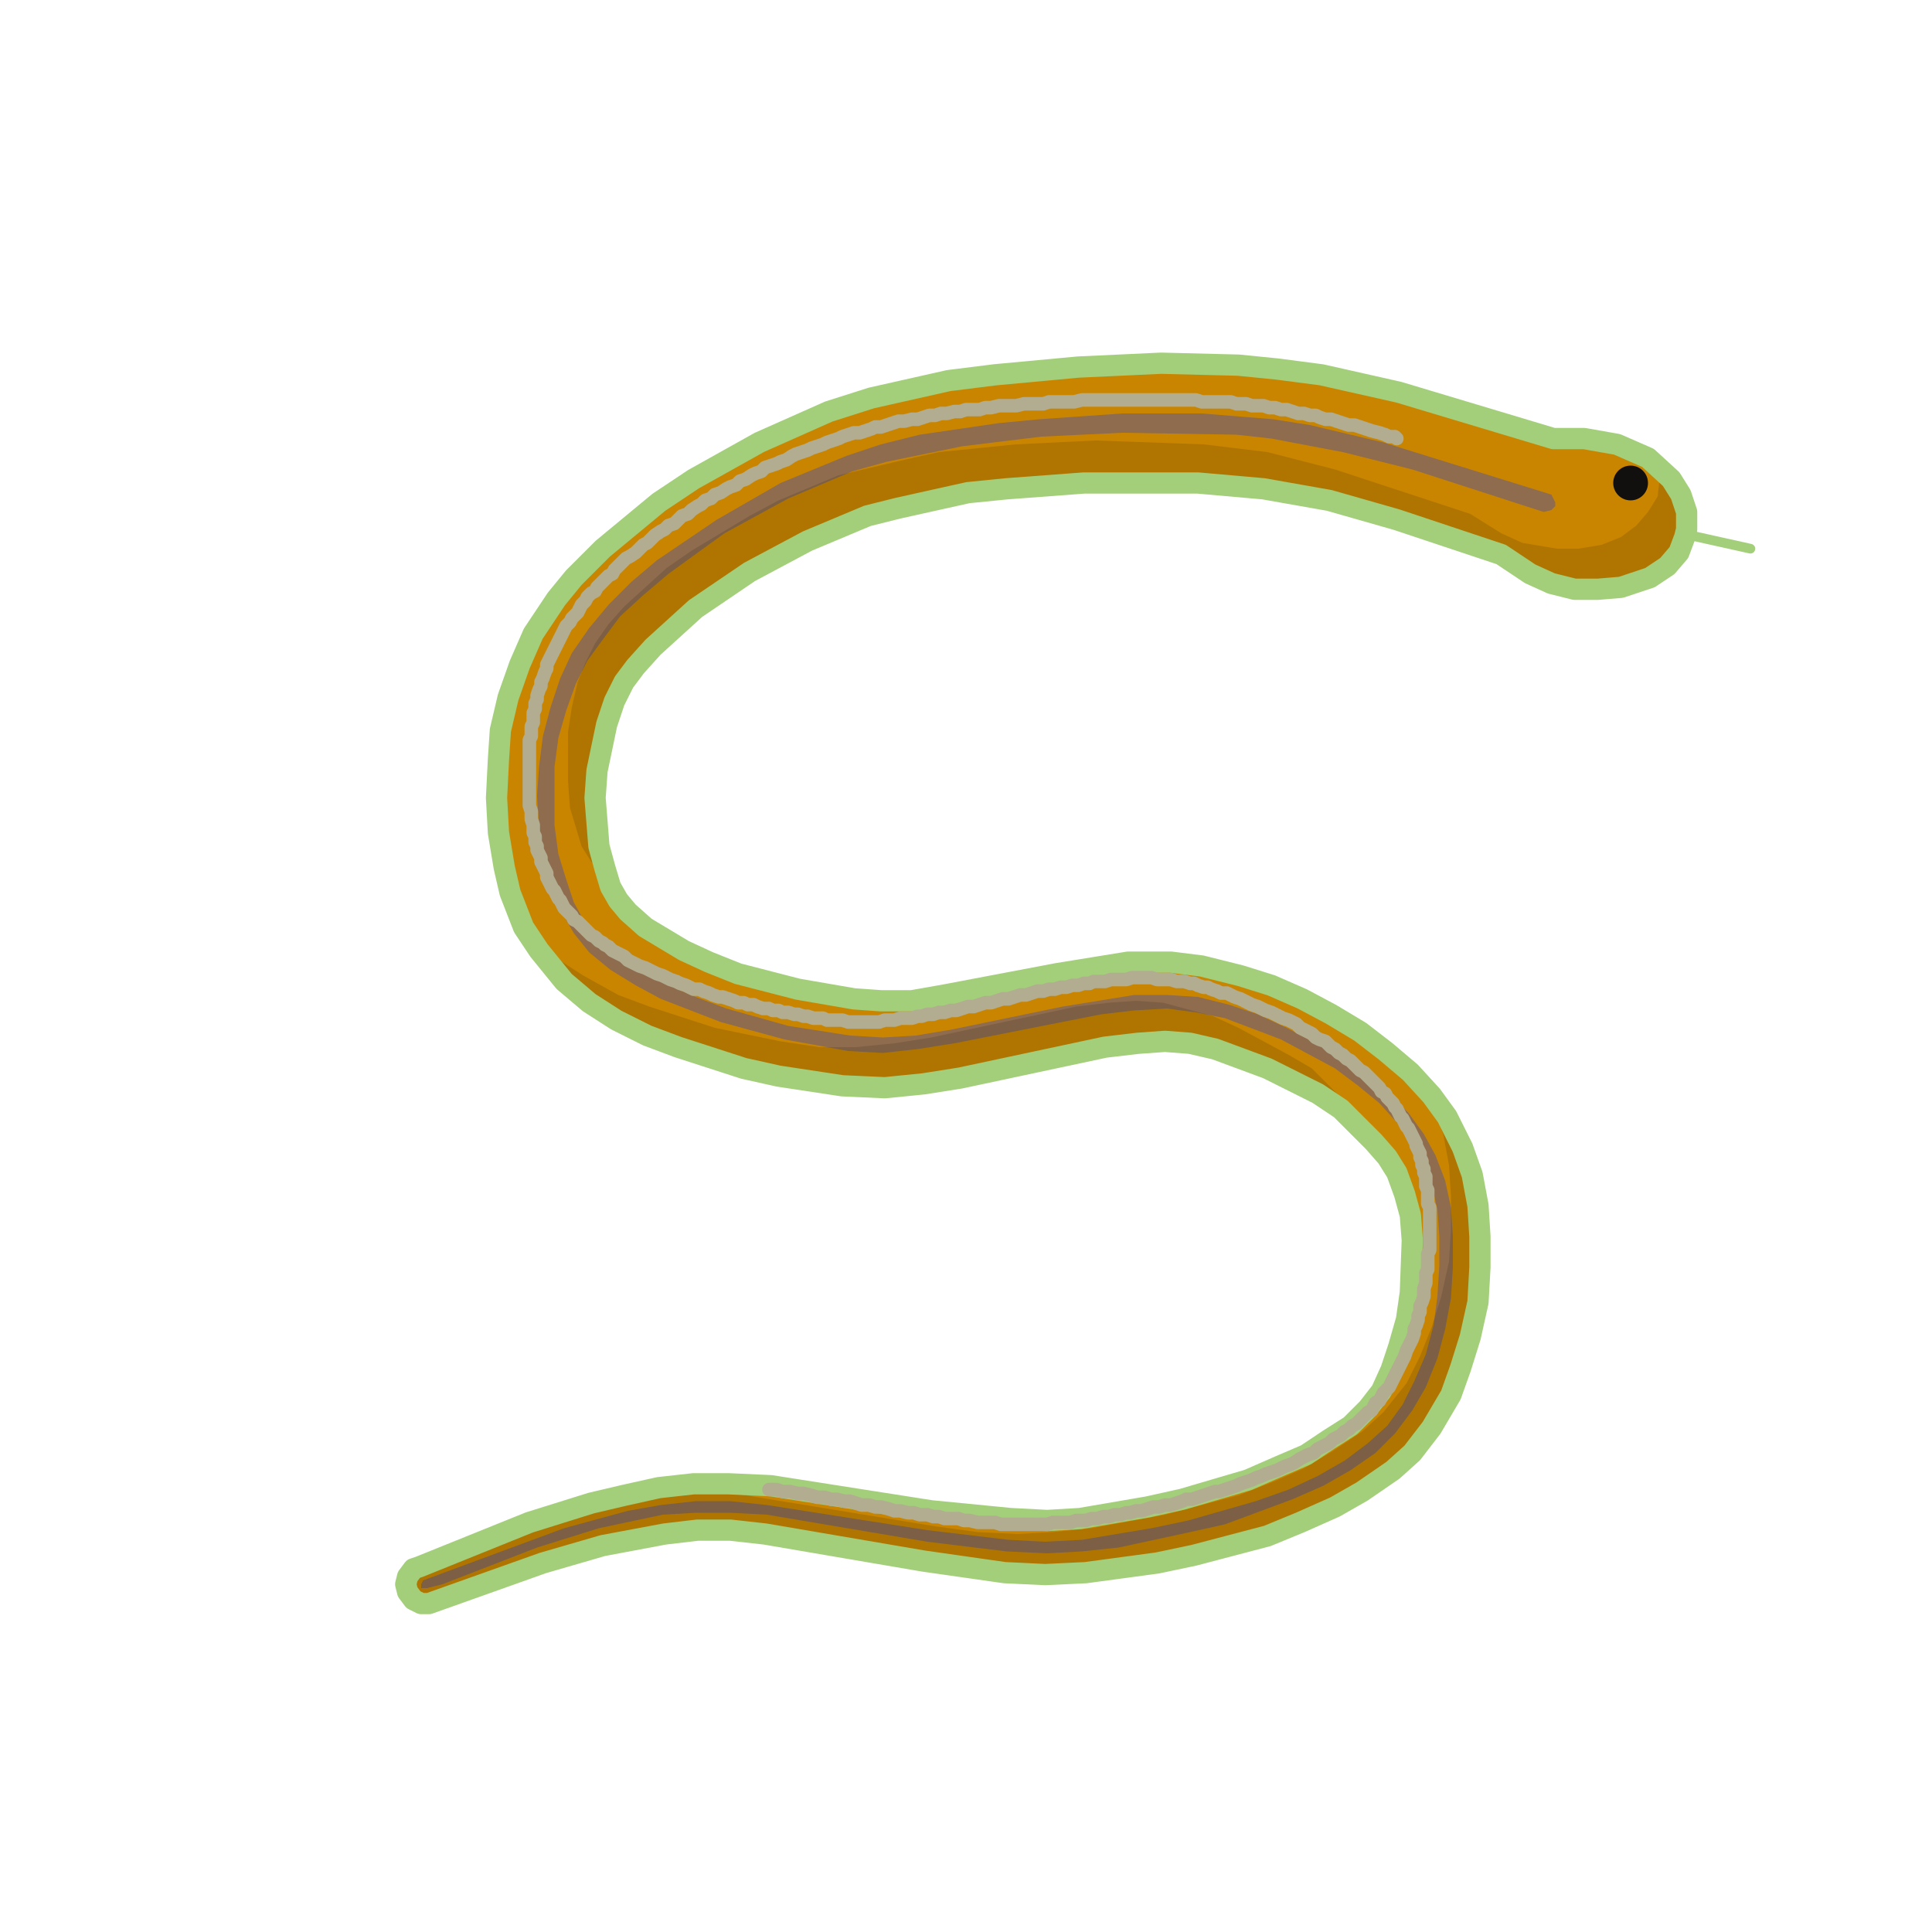
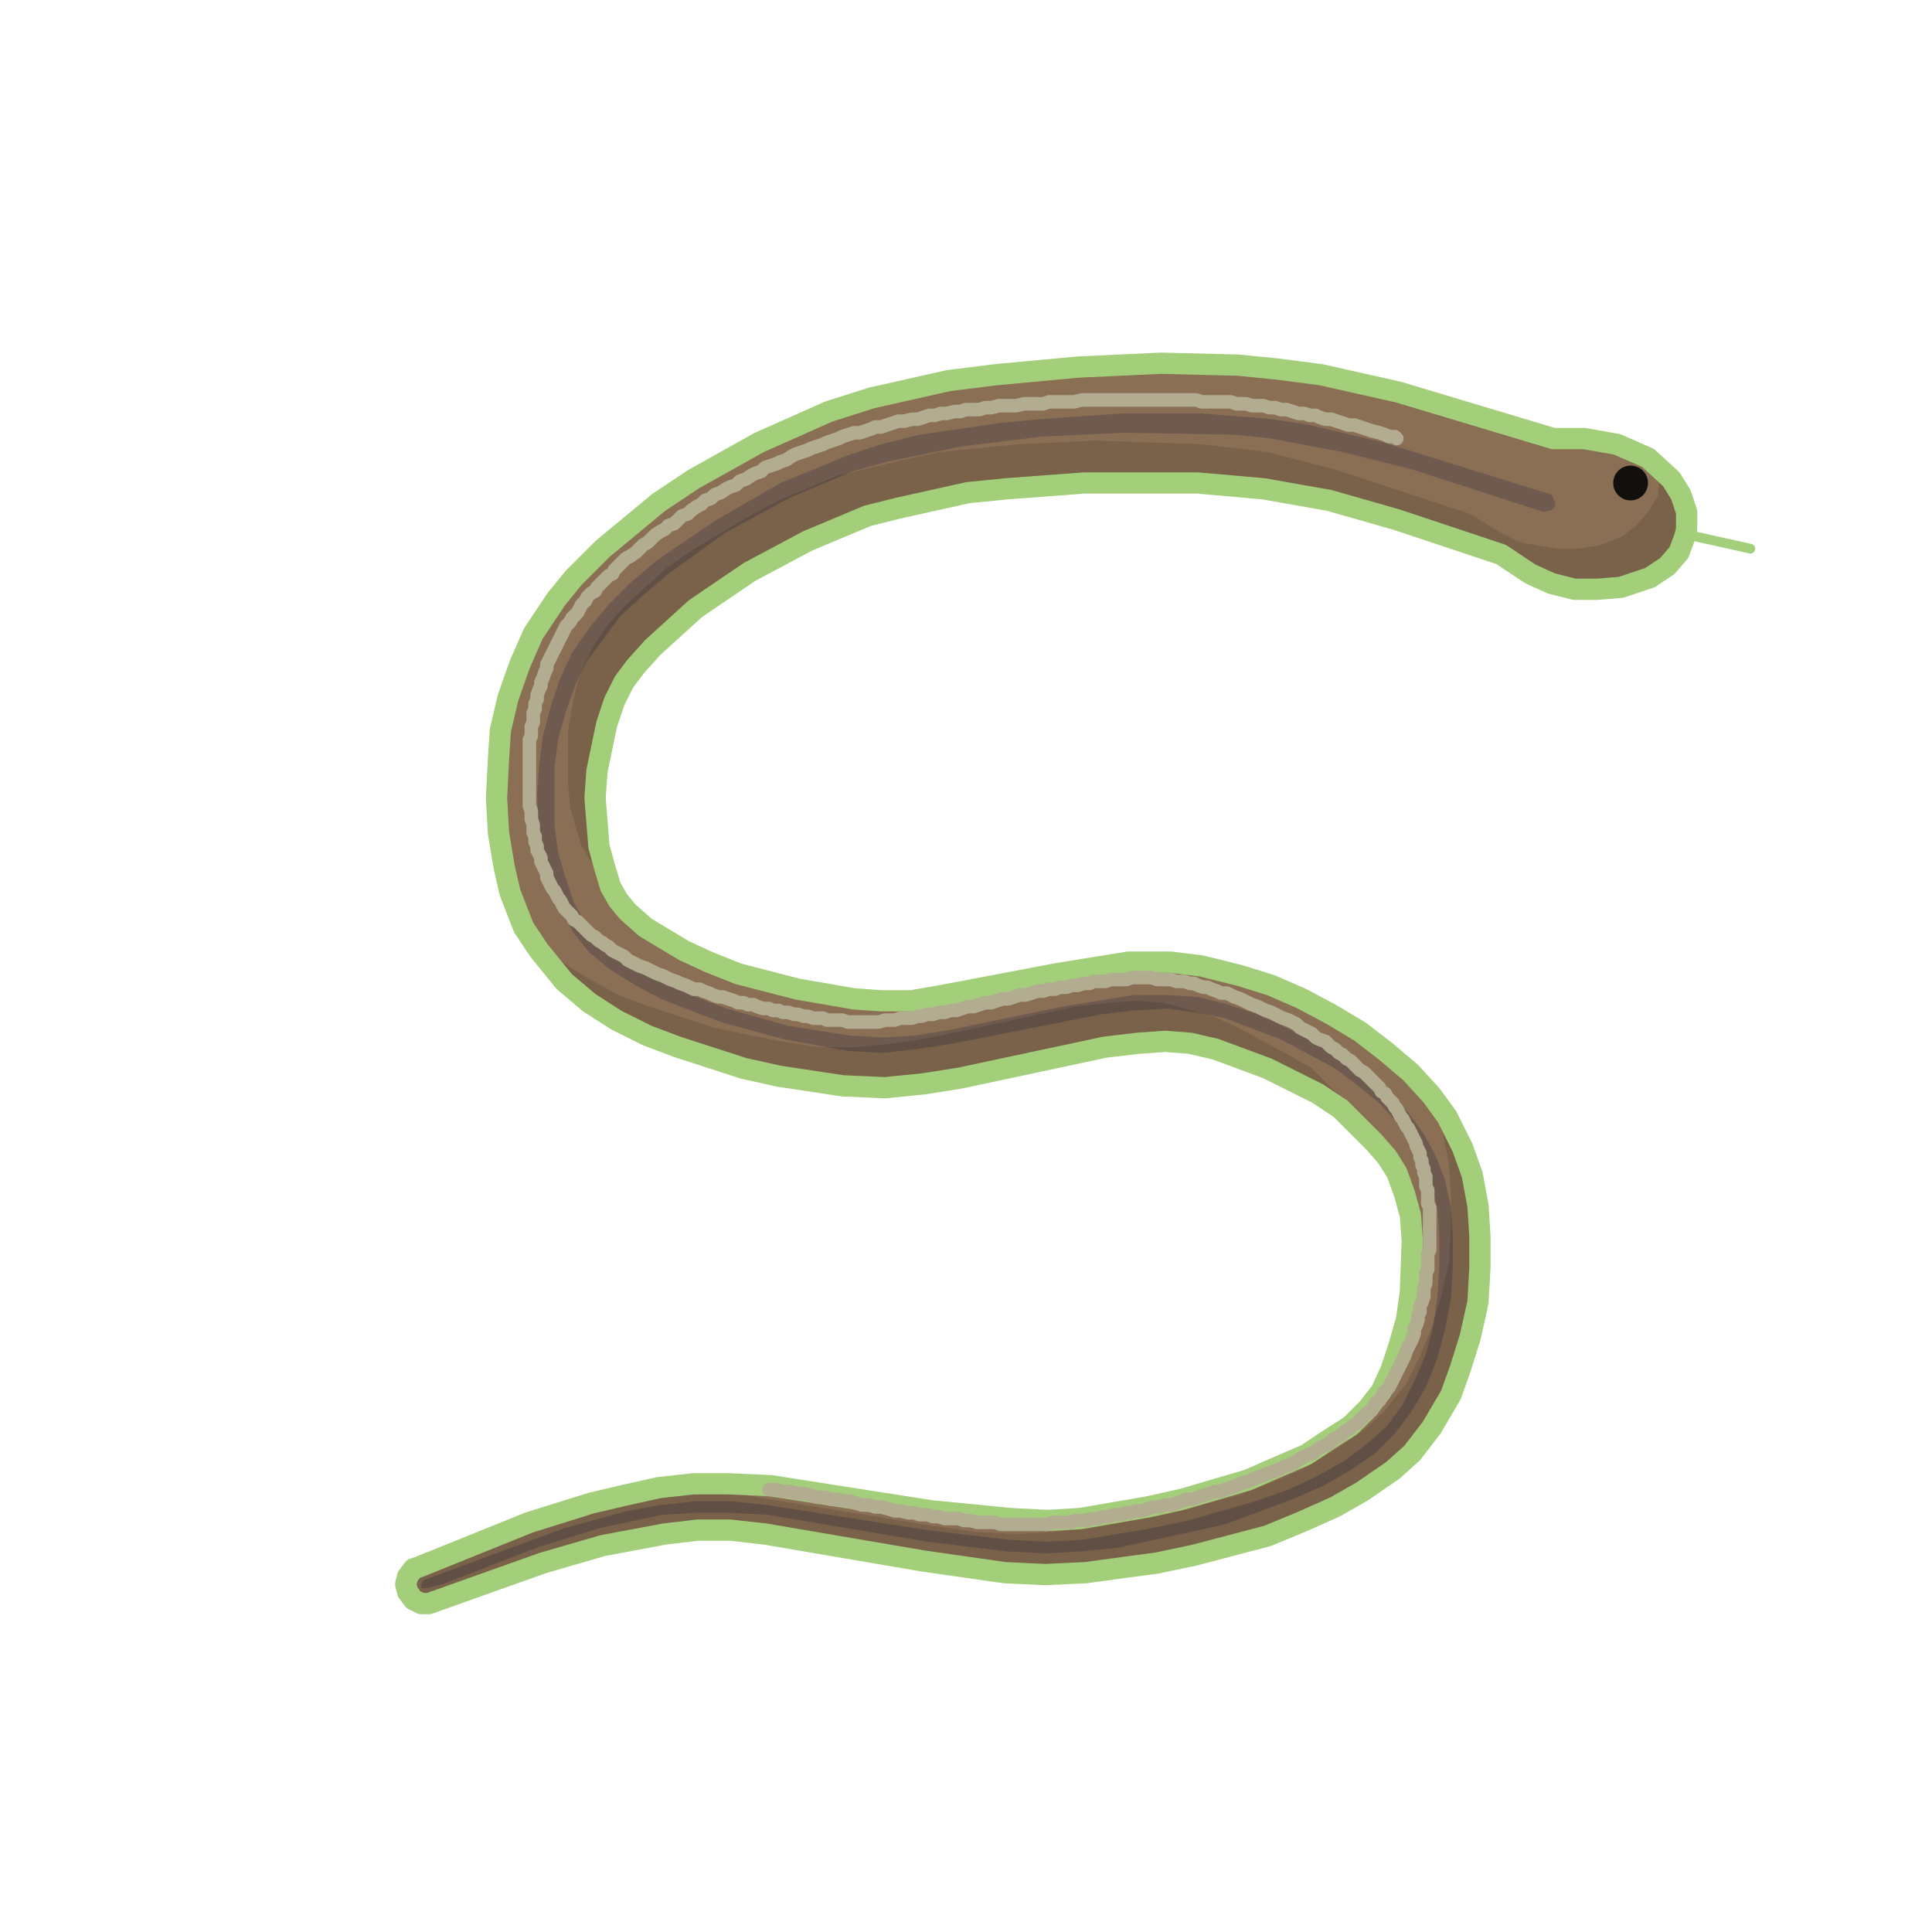
<svg xmlns="http://www.w3.org/2000/svg" width="100" height="100" viewBox="0 0 100 100">
  <g stroke-linecap="round" stroke-linejoin="round">
-     <path d="M21,82 L21.1,81.6 L21.4,81.2 L21.7,81.1 L27.4,78.8 L30.6,77.8 L32.3,77.4 L34.1,77 L35.9,76.8 L37.7,76.8 L39.9,76.9 L48.2,78.2 L52.3,78.6 L54.2,78.7 L55.9,78.6 L59.4,78 L61.2,77.6 L64.6,76.6 L66.2,75.9 L67.6,75.3 L68.8,74.5 L69.9,73.8 L70.8,72.9 L71.5,72 L72,70.9 L72.4,69.7 L72.8,68.3 L73,66.9 L73.1,64.2 L73,62.9 L72.7,61.8 L72.3,60.7 L71.8,59.9 L71.1,59.1 L69.4,57.4 L68.2,56.6 L65.6,55.3 L62.9,54.3 L61.6,54 L60.3,53.9 L58.9,54 L57.2,54.2 L49.7,55.8 L47.8,56.1 L45.8,56.3 L43.6,56.2 L40.3,55.7 L38.5,55.3 L35.1,54.2 L33.5,53.6 L31.9,52.8 L30.5,51.9 L29.2,50.8 L27.9,49.2 L27.1,48 L26.4,46.2 L26.1,44.9 L25.8,43.1 L25.7,41.3 L25.8,39.3 L25.9,37.8 L26.3,36.1 L26.9,34.4 L27.6,32.8 L28.8,31 L29.7,29.9 L31.2,28.4 L34.1,26 L35.9,24.8 L39.3,22.9 L42.9,21.3 L45.1,20.6 L49.1,19.7 L51.5,19.4 L55.8,19 L60.1,18.8 L64.1,18.9 L66.1,19.1 L68.4,19.4 L72.4,20.3 L80.4,22.7 L82,22.7 L83.7,23 L85.3,23.7 L86.5,24.8 L87,25.6 L87.3,26.5 L87.3,27.4 L87.2,27.8 L86.9,28.6 L86.3,29.3 L85.4,29.9 L83.9,30.4 L82.7,30.5 L81.5,30.5 L80.3,30.2 L79.2,29.7 L77.7,28.7 L72.3,26.9 L68.8,25.9 L65.4,25.3 L62,25 L56.1,25 L52.1,25.3 L50.1,25.5 L46.5,26.3 L44.9,26.7 L41.8,28 L38.8,29.6 L36,31.5 L33.8,33.5 L32.9,34.5 L32.3,35.3 L31.8,36.3 L31.4,37.5 L30.9,39.9 L30.8,41.3 L31,43.8 L31.3,44.9 L31.6,45.9 L32,46.6 L32.5,47.2 L33.4,48 L35.4,49.2 L36.7,49.8 L38.2,50.4 L41.3,51.2 L44.2,51.7 L45.6,51.8 L47.2,51.8 L48.9,51.5 L54.7,50.4 L58.4,49.8 L60.6,49.8 L62.2,50 L64.2,50.5 L65.8,51 L67.4,51.7 L68.9,52.5 L70.4,53.4 L71.7,54.4 L73,55.5 L74.1,56.7 L74.9,57.8 L75.7,59.4 L76.2,60.8 L76.5,62.4 L76.6,64 L76.6,65.6 L76.5,67.4 L76.1,69.2 L75.6,70.8 L75.1,72.2 L74.1,73.9 L73.1,75.2 L72.1,76.1 L70.5,77.2 L69.1,78 L67.3,78.8 L65.6,79.5 L61.8,80.5 L59.9,80.9 L56.2,81.4 L54.1,81.5 L52,81.4 L47.8,80.8 L39.6,79.4 L37.8,79.2 L36.1,79.2 L34.4,79.4 L31.2,80 L28.1,80.9 L22.2,83 L21.8,83 L21.4,82.8 L21.1,82.4 Z" fill="#C98500" stroke="none" />
-     <path d="M30.5,32.5 L31.5,31.3 L32.7,30.1 L34,29 L37.1,26.9 L40.4,25 L43.8,23.6 L45.6,23 L47.6,22.5 L51.7,21.9 L53.8,21.7 L58.1,21.4 L62.2,21.4 L65.9,21.7 L67.8,22 L71.6,22.9 L80.3,25.6 L80.5,26 L80.5,26.2 L80.3,26.4 L79.9,26.5 L73.1,24.3 L69.5,23.4 L65.8,22.7 L64,22.5 L58.1,22.4 L53.9,22.6 L49.8,23.1 L45.9,23.9 L44.1,24.4 L40.8,25.8 L37.5,27.6 L34.6,29.7 L33.3,30.8 L32.1,31.9 L31.2,33.1 L30.4,34.2 L29.8,35.4 L29.3,36.8 L28.9,38.2 L28.7,39.7 L28.7,41.3 L28.7,42.7 L28.9,44.2 L29.3,45.5 L29.7,46.7 L30.3,47.8 L31.1,48.7 L32.1,49.5 L33.3,50.3 L34.6,51 L36,51.6 L37.6,52.2 L40.8,53.1 L44,53.6 L45.7,53.7 L47.4,53.6 L49.2,53.3 L55,52.1 L58.7,51.5 L60.4,51.5 L62,51.6 L63.6,52 L65.1,52.5 L66.6,53.2 L69.4,54.7 L70.7,55.6 L71.9,56.6 L72.9,57.6 L73.7,58.7 L74.3,59.8 L74.8,61.1 L75.1,62.5 L75.2,64 L75.2,65.6 L75.1,67.2 L74.8,68.8 L74.4,70.3 L73.8,71.8 L73.1,73 L72.2,74.2 L71.2,75.2 L69.9,76.1 L68.5,76.9 L66.9,77.6 L63.4,78.9 L61.6,79.3 L57.9,80.1 L56,80.3 L54.2,80.4 L52.1,80.3 L48,79.8 L39.7,78.4 L37.8,78.3 L36,78.3 L34.3,78.4 L31,79.1 L27.8,80.1 L22.9,82 L22.1,82.2 L21.8,82.2 L21.8,82 L21.9,81.8 L29.2,79.1 L32.5,78.2 L34.2,77.9 L36,77.7 L37.8,77.7 L39.7,77.9 L48,79.2 L52.2,79.7 L54.1,79.8 L56,79.7 L59.6,79.1 L61.5,78.7 L65,77.7 L66.7,77.1 L68.2,76.4 L69.6,75.6 L70.8,74.7 L71.8,73.8 L72.6,72.7 L73.2,71.5 L73.8,70.1 L74.2,68.6 L74.4,67.1 L74.5,65.5 L74.5,64 L74.4,62.6 L74.1,61.3 L73.7,60.1 L73.1,59.1 L72.3,58.1 L71.4,57.1 L70.3,56.2 L69.1,55.3 L66.3,53.8 L63.4,52.7 L61.9,52.4 L60.4,52.2 L58.7,52.3 L57,52.5 L49.4,54 L47.5,54.3 L45.7,54.5 L43.9,54.4 L40.6,53.8 L37.3,52.9 L34.2,51.7 L32.9,51 L31.6,50.2 L30.5,49.3 L29.7,48.3 L29,47.1 L28.5,45.7 L28.1,44.3 L27.9,42.8 L27.8,41.2 L27.9,39.7 L28.1,38.1 L28.5,36.6 L29,35.1 L29.6,33.8 Z" fill="#8F6C4E" stroke="none" />
+     <path d="M21,82 L21.1,81.6 L21.4,81.2 L21.7,81.1 L27.4,78.8 L30.6,77.8 L32.3,77.4 L34.1,77 L35.9,76.8 L37.7,76.8 L39.9,76.9 L48.2,78.2 L52.3,78.6 L54.2,78.7 L55.9,78.6 L59.4,78 L61.2,77.6 L64.6,76.6 L66.2,75.9 L67.6,75.3 L68.8,74.5 L69.9,73.8 L70.8,72.9 L71.5,72 L72,70.9 L72.4,69.7 L72.8,68.3 L73,66.9 L73.1,64.2 L73,62.9 L72.7,61.8 L72.3,60.7 L71.8,59.9 L71.1,59.1 L69.4,57.4 L68.2,56.6 L65.6,55.3 L62.9,54.3 L61.6,54 L60.3,53.9 L58.9,54 L57.2,54.2 L49.7,55.8 L47.8,56.1 L45.8,56.3 L43.6,56.2 L40.3,55.7 L38.5,55.3 L35.1,54.2 L33.5,53.6 L31.9,52.8 L30.5,51.9 L29.2,50.8 L27.9,49.2 L27.1,48 L26.4,46.2 L26.1,44.9 L25.8,43.1 L25.7,41.3 L25.8,39.3 L25.9,37.8 L26.3,36.1 L26.9,34.4 L27.6,32.8 L28.8,31 L29.7,29.9 L31.2,28.4 L34.1,26 L35.9,24.8 L39.3,22.9 L42.9,21.3 L45.1,20.6 L49.1,19.7 L51.5,19.4 L55.8,19 L60.1,18.8 L64.1,18.9 L66.1,19.1 L68.4,19.4 L72.4,20.3 L80.4,22.7 L82,22.7 L83.7,23 L85.3,23.7 L86.5,24.8 L87,25.6 L87.3,26.5 L87.3,27.4 L87.2,27.8 L86.9,28.6 L86.3,29.3 L85.4,29.9 L83.9,30.4 L82.7,30.5 L81.5,30.5 L80.3,30.2 L79.2,29.7 L77.7,28.7 L72.3,26.9 L68.8,25.9 L65.4,25.3 L62,25 L56.1,25 L52.1,25.3 L50.1,25.5 L46.5,26.3 L44.9,26.7 L41.8,28 L38.8,29.6 L36,31.5 L33.8,33.5 L32.9,34.5 L32.3,35.3 L31.8,36.3 L31.4,37.5 L30.9,39.9 L30.8,41.3 L31,43.8 L31.3,44.9 L31.6,45.9 L32,46.6 L32.5,47.2 L33.4,48 L35.4,49.2 L36.7,49.8 L38.2,50.4 L41.3,51.2 L44.2,51.7 L45.6,51.8 L47.2,51.8 L48.9,51.5 L54.7,50.4 L58.4,49.8 L60.6,49.8 L62.2,50 L64.2,50.5 L65.8,51 L67.4,51.7 L68.9,52.5 L70.4,53.4 L71.7,54.4 L73,55.5 L74.1,56.7 L74.9,57.8 L75.7,59.4 L76.2,60.8 L76.5,62.4 L76.6,64 L76.6,65.6 L76.5,67.4 L76.1,69.2 L75.6,70.8 L75.1,72.2 L74.1,73.9 L73.1,75.2 L72.1,76.1 L70.5,77.2 L69.1,78 L67.3,78.8 L65.6,79.5 L61.8,80.5 L59.9,80.9 L56.2,81.4 L54.1,81.5 L52,81.4 L47.8,80.8 L39.6,79.4 L37.8,79.2 L36.1,79.2 L34.4,79.4 L31.2,80 L28.1,80.9 L22.2,83 L21.8,83 L21.4,82.8 L21.1,82.4 Z" fill="#8B6F54" stroke="none" />
+     <path d="M30.5,32.5 L31.5,31.3 L32.7,30.1 L34,29 L37.1,26.9 L40.4,25 L43.8,23.6 L45.6,23 L47.6,22.5 L51.7,21.9 L53.8,21.7 L58.1,21.4 L62.2,21.4 L65.9,21.7 L67.8,22 L71.6,22.9 L80.3,25.6 L80.5,26 L80.5,26.2 L80.3,26.4 L79.9,26.5 L73.1,24.3 L69.5,23.4 L65.8,22.7 L64,22.5 L58.1,22.4 L53.9,22.6 L49.8,23.1 L45.9,23.9 L44.1,24.4 L40.8,25.8 L37.5,27.6 L34.6,29.7 L33.3,30.8 L32.1,31.9 L31.2,33.1 L30.4,34.2 L29.8,35.4 L29.3,36.8 L28.9,38.2 L28.7,39.7 L28.7,41.3 L28.7,42.7 L28.9,44.2 L29.3,45.5 L29.7,46.7 L30.3,47.8 L31.1,48.7 L32.1,49.5 L33.3,50.3 L34.6,51 L36,51.6 L37.6,52.2 L40.8,53.1 L44,53.6 L45.7,53.7 L47.4,53.6 L49.2,53.3 L55,52.1 L58.7,51.5 L60.4,51.5 L62,51.6 L63.6,52 L65.1,52.5 L66.6,53.2 L69.4,54.7 L70.7,55.6 L71.9,56.6 L72.9,57.6 L73.7,58.7 L74.3,59.8 L74.8,61.1 L75.1,62.5 L75.2,64 L75.2,65.6 L75.1,67.2 L74.8,68.8 L74.4,70.3 L73.8,71.8 L73.1,73 L72.2,74.2 L71.2,75.2 L69.9,76.1 L68.5,76.9 L66.9,77.6 L63.4,78.9 L61.6,79.3 L57.9,80.1 L56,80.3 L54.2,80.4 L52.1,80.3 L48,79.8 L39.7,78.4 L37.8,78.3 L36,78.3 L34.3,78.4 L31,79.1 L27.8,80.1 L22.9,82 L22.1,82.2 L21.8,82.2 L21.8,82 L21.9,81.8 L29.2,79.1 L32.5,78.2 L34.2,77.9 L36,77.7 L37.8,77.7 L39.7,77.9 L48,79.2 L52.2,79.7 L54.1,79.8 L56,79.7 L59.6,79.1 L61.5,78.7 L65,77.7 L66.7,77.1 L68.2,76.4 L69.6,75.6 L70.8,74.7 L71.8,73.8 L72.6,72.7 L73.2,71.5 L73.8,70.1 L74.2,68.6 L74.4,67.1 L74.5,65.5 L74.5,64 L74.4,62.6 L74.1,61.3 L73.7,60.1 L73.1,59.1 L72.3,58.1 L71.4,57.1 L70.3,56.2 L69.1,55.3 L66.3,53.8 L63.4,52.7 L61.9,52.4 L60.4,52.2 L58.7,52.3 L57,52.5 L49.4,54 L47.5,54.3 L45.7,54.5 L43.9,54.4 L40.6,53.8 L37.3,52.9 L34.2,51.7 L32.9,51 L31.6,50.2 L30.5,49.3 L29.7,48.3 L29,47.1 L28.5,45.7 L28.1,44.3 L27.9,42.8 L27.8,41.2 L27.9,39.7 L28.1,38.1 L28.5,36.6 L29,35.1 L29.6,33.8 Z" fill="#6E5A4E" stroke="none" />
    <path d="M21,82 L21.1,81.6 L21.4,81.2 L21.7,81 L28.9,78.3 L30.7,77.8 L33,77.3 L34.6,77.1 L36.3,77.1 L38,77.3 L48.4,79 L50.6,79.3 L52.7,79.4 L54.5,79.3 L56.5,79.1 L60.3,78.4 L64.1,77.4 L65.9,76.7 L67.5,76 L69,75.1 L70.5,74.1 L71.6,73.1 L72.8,71.6 L73.5,70.2 L74.1,68.7 L74.6,67.1 L75,65.3 L75.1,63.6 L75.1,61.9 L75,60.3 L74.7,58.7 L74.2,57.3 L73.8,56.3 L75,58 L75.7,59.4 L76.2,60.8 L76.5,62.4 L76.6,64 L76.6,65.6 L76.5,67.4 L76.1,69.2 L75.6,70.8 L75.1,72.2 L74.1,73.9 L73.1,75.2 L72,76.2 L70.5,77.2 L69,78.1 L67.4,78.8 L65.6,79.5 L61.8,80.5 L58.1,81.2 L56,81.4 L54.1,81.5 L52,81.4 L47.8,80.8 L39.6,79.4 L37.8,79.2 L36.1,79.2 L34.4,79.4 L31.2,80 L28.1,80.9 L22.2,83 L21.8,83 L21.4,82.8 L21.1,82.4 Z" fill="#020A06" fill-opacity="0.13" stroke="none" />
    <path d="M31.5,45.5 L30.6,44.6 L30.1,43.8 L29.8,42.8 L29.5,41.8 L29.4,40.4 L29.4,37.9 L29.6,36.6 L29.9,35.3 L30.3,34.3 L30.8,33.3 L31.5,32.3 L32.3,31.4 L34.5,29.4 L35.8,28.5 L38.8,26.7 L40.3,25.9 L43.4,24.6 L46.8,23.8 L48.6,23.4 L52.6,23 L56.7,22.8 L62.3,23 L65.6,23.4 L69.1,24.3 L76.1,26.6 L77.7,27.6 L78.8,28.1 L80.6,28.4 L81.7,28.4 L82.9,28.2 L83.9,27.8 L84.7,27.2 L85.3,26.5 L85.8,25.7 L85.9,24.8 L85.8,24 L86.5,24.8 L87.2,26 L87.3,26.5 L87.3,27.4 L87.1,28.2 L86.6,29 L85.8,29.6 L84.9,30.1 L83.8,30.4 L82.6,30.5 L81.4,30.5 L80.3,30.2 L79.2,29.7 L77.6,28.7 L70.6,26.4 L67.1,25.5 L63.8,25.1 L58.2,24.9 L54.1,25.1 L50.1,25.5 L48.3,25.9 L44.9,26.7 L41.8,28 L40.3,28.8 L37.3,30.5 L34.8,32.5 L33.8,33.5 L32.9,34.5 L32.3,35.4 L31.8,36.4 L31.4,37.5 L31.1,38.7 L30.9,40 L30.9,42.5 L31,43.8 Z" fill="#020A06" fill-opacity="0.13" stroke="none" />
    <path d="M27.9,49.2 L27.3,48.2 L28.8,49.6 L30.2,50.5 L32,51.5 L33.6,52.1 L37,53.2 L40.4,53.9 L42.4,54.2 L44.3,54.2 L46.3,54 L48.2,53.7 L55.7,52.1 L57.4,51.9 L58.8,51.8 L60.2,51.9 L62.8,52.6 L64.1,53.2 L66.7,54.6 L67.9,55.3 L69.6,57 L70.4,57.9 L70.9,58.8 L69.3,57.4 L66.9,55.9 L64.3,54.7 L61.6,54 L60.3,53.9 L58.9,54 L57.3,54.2 L49.7,55.8 L47.8,56.1 L45.8,56.3 L43.6,56.2 L40.2,55.7 L36.8,54.8 L35.1,54.2 L33.5,53.6 L31.9,52.8 L30.5,51.9 L29.2,50.8 Z" fill="#020A06" fill-opacity="0.13" stroke="none" />
    <path d="M21,82 L21.1,81.6 L21.4,81.2 L21.7,81.1 L27.4,78.8 L30.6,77.8 L32.3,77.4 L34.1,77 L35.9,76.8 L37.7,76.8 L39.9,76.9 L48.2,78.2 L52.3,78.6 L54.2,78.7 L55.9,78.6 L59.4,78 L61.2,77.6 L64.6,76.6 L66.2,75.9 L67.6,75.3 L68.8,74.5 L69.9,73.8 L70.8,72.9 L71.5,72 L72,70.9 L72.4,69.7 L72.8,68.3 L73,66.9 L73.1,64.2 L73,62.9 L72.7,61.8 L72.3,60.7 L71.8,59.9 L71.1,59.1 L69.4,57.4 L68.2,56.6 L65.6,55.3 L62.9,54.3 L61.6,54 L60.3,53.9 L58.9,54 L57.2,54.2 L49.7,55.8 L47.8,56.1 L45.8,56.3 L43.6,56.2 L40.3,55.7 L38.5,55.3 L35.1,54.2 L33.5,53.6 L31.9,52.8 L30.5,51.9 L29.2,50.8 L27.9,49.2 L27.1,48 L26.4,46.2 L26.1,44.9 L25.8,43.1 L25.7,41.3 L25.8,39.3 L25.9,37.8 L26.3,36.1 L26.9,34.4 L27.6,32.8 L28.8,31 L29.7,29.9 L31.2,28.4 L34.1,26 L35.9,24.8 L39.3,22.9 L42.9,21.3 L45.1,20.6 L49.1,19.7 L51.5,19.4 L55.8,19 L60.1,18.8 L64.1,18.9 L66.1,19.1 L68.4,19.4 L72.4,20.3 L80.4,22.7 L82,22.7 L83.7,23 L85.3,23.7 L86.5,24.8 L87,25.6 L87.3,26.5 L87.3,27.4 L87.2,27.8 L86.9,28.6 L86.3,29.3 L85.4,29.9 L83.9,30.4 L82.7,30.5 L81.5,30.5 L80.3,30.2 L79.2,29.7 L77.7,28.7 L72.3,26.9 L68.8,25.9 L65.4,25.3 L62,25 L56.1,25 L52.1,25.3 L50.1,25.5 L46.5,26.3 L44.9,26.7 L41.8,28 L38.8,29.6 L36,31.5 L33.8,33.5 L32.9,34.5 L32.3,35.3 L31.8,36.3 L31.4,37.5 L30.9,39.9 L30.8,41.3 L31,43.8 L31.3,44.9 L31.6,45.9 L32,46.6 L32.5,47.2 L33.4,48 L35.4,49.2 L36.7,49.8 L38.2,50.4 L41.3,51.2 L44.2,51.7 L45.6,51.8 L47.2,51.8 L48.9,51.5 L54.7,50.4 L58.4,49.8 L60.6,49.8 L62.2,50 L64.2,50.5 L65.8,51 L67.4,51.7 L68.9,52.5 L70.4,53.4 L71.7,54.4 L73,55.5 L74.1,56.7 L74.9,57.8 L75.7,59.4 L76.2,60.8 L76.5,62.4 L76.6,64 L76.6,65.6 L76.5,67.4 L76.1,69.2 L75.6,70.8 L75.1,72.2 L74.1,73.9 L73.1,75.2 L72.1,76.1 L70.5,77.2 L69.1,78 L67.3,78.8 L65.6,79.5 L61.8,80.5 L59.9,80.9 L56.2,81.4 L54.1,81.5 L52,81.4 L47.8,80.8 L39.6,79.4 L37.8,79.2 L36.1,79.2 L34.4,79.4 L31.2,80 L28.1,80.9 L22.2,83 L21.8,83 L21.4,82.8 L21.1,82.4 Z" fill="none" stroke="#A3CE7A" stroke-width="1.1" />
    <path d="M72.3,22.7 L72.2,22.6 L71.9,22.6 L71.7,22.5 L71.4,22.4 L71,22.3 L70.7,22.2 L70.4,22.1 L70.1,22 L69.8,22 L69.5,21.9 L69.2,21.8 L68.9,21.7 L68.6,21.7 L68.3,21.6 L68.1,21.5 L67.8,21.5 L67.5,21.4 L67.2,21.4 L66.9,21.3 L66.6,21.2 L66.3,21.2 L66,21.1 L65.7,21.1 L65.4,21 L65.1,21 L64.8,21 L64.5,20.9 L64.3,20.9 L64,20.9 L63.7,20.8 L63.4,20.8 L63.1,20.8 L62.8,20.8 L62.5,20.8 L62.2,20.8 L61.9,20.7 L61.6,20.7 L61.4,20.7 L61.1,20.7 L60.8,20.7 L60.4,20.7 L60.1,20.7 L59.8,20.7 L59.5,20.7 L59.2,20.7 L58.9,20.7 L58.6,20.7 L58.2,20.7 L57.9,20.7 L57.6,20.7 L57.3,20.7 L56.9,20.7 L56.6,20.7 L56.3,20.7 L56,20.7 L55.6,20.8 L55.3,20.8 L55,20.8 L54.6,20.8 L54.3,20.8 L54,20.9 L53.6,20.9 L53.3,20.9 L53,20.9 L52.6,21 L52.3,21 L52,21 L51.7,21 L51.3,21.1 L51,21.1 L50.7,21.2 L50.3,21.2 L50,21.2 L49.7,21.3 L49.4,21.3 L49,21.4 L48.7,21.4 L48.4,21.5 L48.1,21.5 L47.8,21.6 L47.5,21.7 L47.2,21.7 L46.8,21.8 L46.5,21.8 L46.2,21.9 L45.9,22 L45.6,22.1 L45.3,22.1 L45.1,22.2 L44.8,22.3 L44.5,22.4 L44.2,22.4 L43.9,22.5 L43.6,22.6 L43.4,22.7 L43.1,22.8 L42.8,22.9 L42.6,23 L42.3,23.1 L42,23.2 L41.8,23.3 L41.5,23.4 L41.2,23.5 L41,23.6 L40.7,23.8 L40.4,23.9 L40.2,24 L39.9,24.1 L39.6,24.2 L39.4,24.4 L39.1,24.5 L38.9,24.6 L38.6,24.8 L38.3,24.9 L38.1,25.1 L37.8,25.2 L37.6,25.3 L37.3,25.5 L37,25.6 L36.8,25.8 L36.5,25.9 L36.3,26.1 L36.1,26.2 L35.8,26.4 L35.6,26.6 L35.3,26.7 L35.1,26.9 L34.9,27.1 L34.6,27.2 L34.4,27.4 L34.2,27.5 L33.9,27.7 L33.7,27.9 L33.5,28.1 L33.3,28.2 L33.1,28.4 L32.9,28.6 L32.6,28.8 L32.4,28.9 L32.2,29.1 L32,29.3 L31.8,29.5 L31.7,29.7 L31.5,29.8 L31.3,30 L31.1,30.2 L30.9,30.4 L30.8,30.6 L30.6,30.7 L30.4,30.9 L30.3,31.1 L30.1,31.3 L30,31.5 L29.9,31.7 L29.7,31.9 L29.6,32 L29.5,32.2 L29.3,32.4 L29.2,32.6 L29.1,32.8 L29,33 L28.9,33.2 L28.8,33.4 L28.7,33.6 L28.6,33.8 L28.5,34 L28.4,34.2 L28.3,34.4 L28.3,34.6 L28.2,34.8 L28.1,35.1 L28,35.3 L28,35.5 L27.9,35.7 L27.8,36 L27.8,36.2 L27.7,36.4 L27.7,36.7 L27.6,36.9 L27.6,37.1 L27.6,37.4 L27.5,37.6 L27.5,37.9 L27.5,38.1 L27.4,38.3 L27.4,38.6 L27.4,38.8 L27.4,39.1 L27.4,39.3 L27.4,39.6 L27.4,39.8 L27.4,40 L27.4,40.3 L27.4,40.5 L27.4,40.8 L27.4,41 L27.4,41.3 L27.4,41.5 L27.4,41.7 L27.5,42 L27.5,42.2 L27.5,42.4 L27.6,42.7 L27.6,42.9 L27.6,43.1 L27.7,43.3 L27.7,43.6 L27.8,43.8 L27.8,44 L27.9,44.2 L28,44.4 L28,44.6 L28.1,44.8 L28.2,45 L28.3,45.2 L28.3,45.4 L28.4,45.6 L28.5,45.8 L28.6,46 L28.7,46.1 L28.8,46.3 L28.9,46.5 L29,46.6 L29.1,46.8 L29.2,47 L29.3,47.1 L29.5,47.3 L29.6,47.4 L29.7,47.6 L29.9,47.7 L30,47.8 L30.2,48 L30.3,48.1 L30.5,48.3 L30.6,48.4 L30.8,48.5 L31,48.7 L31.2,48.8 L31.3,48.9 L31.5,49 L31.7,49.2 L31.9,49.3 L32.1,49.4 L32.3,49.5 L32.5,49.7 L32.7,49.8 L32.9,49.9 L33.1,50 L33.4,50.1 L33.6,50.2 L33.8,50.3 L34,50.4 L34.3,50.5 L34.5,50.6 L34.7,50.7 L35,50.8 L35.2,50.9 L35.5,51 L35.7,51.1 L35.9,51.2 L36.2,51.2 L36.4,51.3 L36.7,51.4 L36.9,51.5 L37.2,51.6 L37.4,51.6 L37.7,51.7 L38,51.8 L38.2,51.9 L38.5,51.9 L38.7,52 L39,52 L39.2,52.1 L39.5,52.2 L39.8,52.2 L40,52.3 L40.3,52.3 L40.5,52.4 L40.8,52.4 L41.1,52.5 L41.3,52.5 L41.6,52.6 L41.8,52.6 L42.1,52.7 L42.3,52.7 L42.6,52.7 L42.8,52.8 L43.1,52.8 L43.4,52.8 L43.6,52.8 L43.9,52.9 L44.1,52.9 L44.4,52.9 L44.7,52.9 L44.9,52.9 L45.2,52.9 L45.5,52.9 L45.8,52.8 L46,52.8 L46.3,52.8 L46.6,52.7 L46.9,52.7 L47.2,52.7 L47.5,52.6 L47.7,52.6 L48,52.5 L48.3,52.5 L48.6,52.4 L48.9,52.4 L49.2,52.3 L49.5,52.3 L49.8,52.2 L50.1,52.1 L50.4,52.1 L50.7,52 L51,51.9 L51.3,51.9 L51.6,51.8 L51.9,51.7 L52.2,51.7 L52.5,51.6 L52.8,51.5 L53.1,51.5 L53.4,51.4 L53.7,51.3 L54,51.3 L54.3,51.2 L54.6,51.2 L54.9,51.1 L55.2,51.1 L55.5,51 L55.8,51 L56.1,50.9 L56.4,50.9 L56.6,50.8 L56.9,50.8 L57.2,50.8 L57.5,50.7 L57.8,50.7 L58,50.7 L58.3,50.7 L58.6,50.6 L58.8,50.6 L59.1,50.6 L59.4,50.6 L59.6,50.6 L59.9,50.7 L60.1,50.7 L60.4,50.7 L60.6,50.7 L60.9,50.8 L61.1,50.8 L61.3,50.8 L61.6,50.9 L61.8,50.9 L62,51 L62.3,51.1 L62.5,51.1 L62.7,51.2 L63,51.3 L63.2,51.4 L63.5,51.4 L63.7,51.5 L63.9,51.6 L64.2,51.7 L64.4,51.8 L64.6,51.9 L64.8,52 L65.1,52.1 L65.3,52.2 L65.5,52.3 L65.8,52.4 L66,52.5 L66.2,52.6 L66.4,52.7 L66.7,52.8 L66.9,52.9 L67.1,53 L67.3,53.2 L67.5,53.3 L67.7,53.4 L67.9,53.5 L68.1,53.7 L68.3,53.8 L68.6,53.9 L68.8,54.1 L68.9,54.2 L69.1,54.3 L69.3,54.5 L69.5,54.6 L69.7,54.8 L69.9,54.9 L70.1,55.1 L70.2,55.2 L70.4,55.4 L70.6,55.5 L70.8,55.7 L70.9,55.8 L71.1,56 L71.2,56.1 L71.4,56.3 L71.5,56.5 L71.7,56.6 L71.8,56.8 L71.9,56.9 L72.1,57.1 L72.2,57.3 L72.3,57.4 L72.4,57.6 L72.5,57.8 L72.6,57.9 L72.7,58.1 L72.8,58.3 L72.9,58.4 L73,58.6 L73.1,58.8 L73.2,59 L73.3,59.2 L73.3,59.3 L73.4,59.5 L73.5,59.7 L73.5,59.9 L73.6,60.1 L73.6,60.3 L73.7,60.5 L73.7,60.7 L73.8,60.9 L73.8,61.2 L73.8,61.4 L73.9,61.6 L73.9,61.8 L73.9,62.1 L73.9,62.3 L74,62.5 L74,62.8 L74,63 L74,63.2 L74,63.5 L74,63.7 L74,64 L74,64.2 L74,64.4 L74,64.7 L73.9,64.9 L73.9,65.2 L73.9,65.4 L73.9,65.7 L73.8,65.9 L73.8,66.2 L73.8,66.4 L73.7,66.7 L73.7,66.9 L73.7,67.1 L73.6,67.4 L73.5,67.6 L73.5,67.9 L73.4,68.1 L73.4,68.3 L73.3,68.6 L73.2,68.8 L73.2,69 L73.1,69.3 L73,69.5 L72.9,69.7 L72.8,69.9 L72.7,70.2 L72.6,70.4 L72.5,70.6 L72.4,70.8 L72.3,71 L72.2,71.2 L72.1,71.4 L72,71.6 L71.9,71.8 L71.8,71.9 L71.6,72.1 L71.5,72.3 L71.4,72.5 L71.2,72.6 L71.1,72.8 L71,73 L70.8,73.1 L70.6,73.3 L70.5,73.4 L70.3,73.6 L70.2,73.7 L70,73.8 L69.8,74 L69.6,74.1 L69.4,74.3 L69.2,74.4 L69,74.5 L68.8,74.7 L68.6,74.8 L68.4,74.9 L68.2,75 L68,75.2 L67.7,75.3 L67.5,75.4 L67.3,75.5 L67,75.7 L66.8,75.8 L66.5,75.9 L66.3,76 L66.1,76.1 L65.8,76.2 L65.5,76.3 L65.3,76.4 L65,76.5 L64.8,76.6 L64.5,76.7 L64.2,76.8 L64,76.9 L63.7,77 L63.4,77.1 L63.1,77.2 L62.9,77.2 L62.6,77.3 L62.3,77.4 L62,77.5 L61.7,77.6 L61.4,77.6 L61.2,77.7 L60.9,77.8 L60.6,77.9 L60.3,77.9 L60,78 L59.7,78 L59.4,78.1 L59.1,78.2 L58.8,78.2 L58.5,78.3 L58.3,78.3 L58,78.4 L57.7,78.4 L57.4,78.5 L57.1,78.5 L56.8,78.6 L56.5,78.6 L56.2,78.7 L56,78.7 L55.7,78.7 L55.4,78.8 L55.1,78.8 L54.8,78.8 L54.5,78.8 L54.2,78.9 L53.9,78.9 L53.6,78.9 L53.4,78.9 L53.1,78.9 L52.8,78.9 L52.4,78.9 L52.1,78.9 L51.8,78.9 L51.5,78.8 L51.2,78.8 L50.9,78.8 L50.6,78.8 L50.2,78.7 L49.9,78.7 L49.6,78.6 L49.3,78.6 L48.9,78.6 L48.6,78.5 L48.3,78.5 L48,78.4 L47.6,78.4 L47.3,78.3 L47,78.3 L46.6,78.2 L46.3,78.2 L46,78.1 L45.6,78 L45.3,78 L45,77.9 L44.6,77.9 L44.3,77.8 L44,77.7 L43.7,77.7 L43.3,77.6 L43,77.6 L42.7,77.5 L42.3,77.5 L42,77.4 L41.6,77.3 L41.3,77.3 L40.9,77.2 L40.5,77.2 L40.2,77.1 L40,77.1 L39.8,77.1" fill="none" stroke="#B2AD91" stroke-width="0.7" />
    <circle cx="84.4" cy="25" r="0.9" fill="#12100E" />
    <path d="M87,27.6 L90.6,28.4" fill="none" stroke="#A3CE7A" stroke-width="0.5" />
  </g>
</svg>
